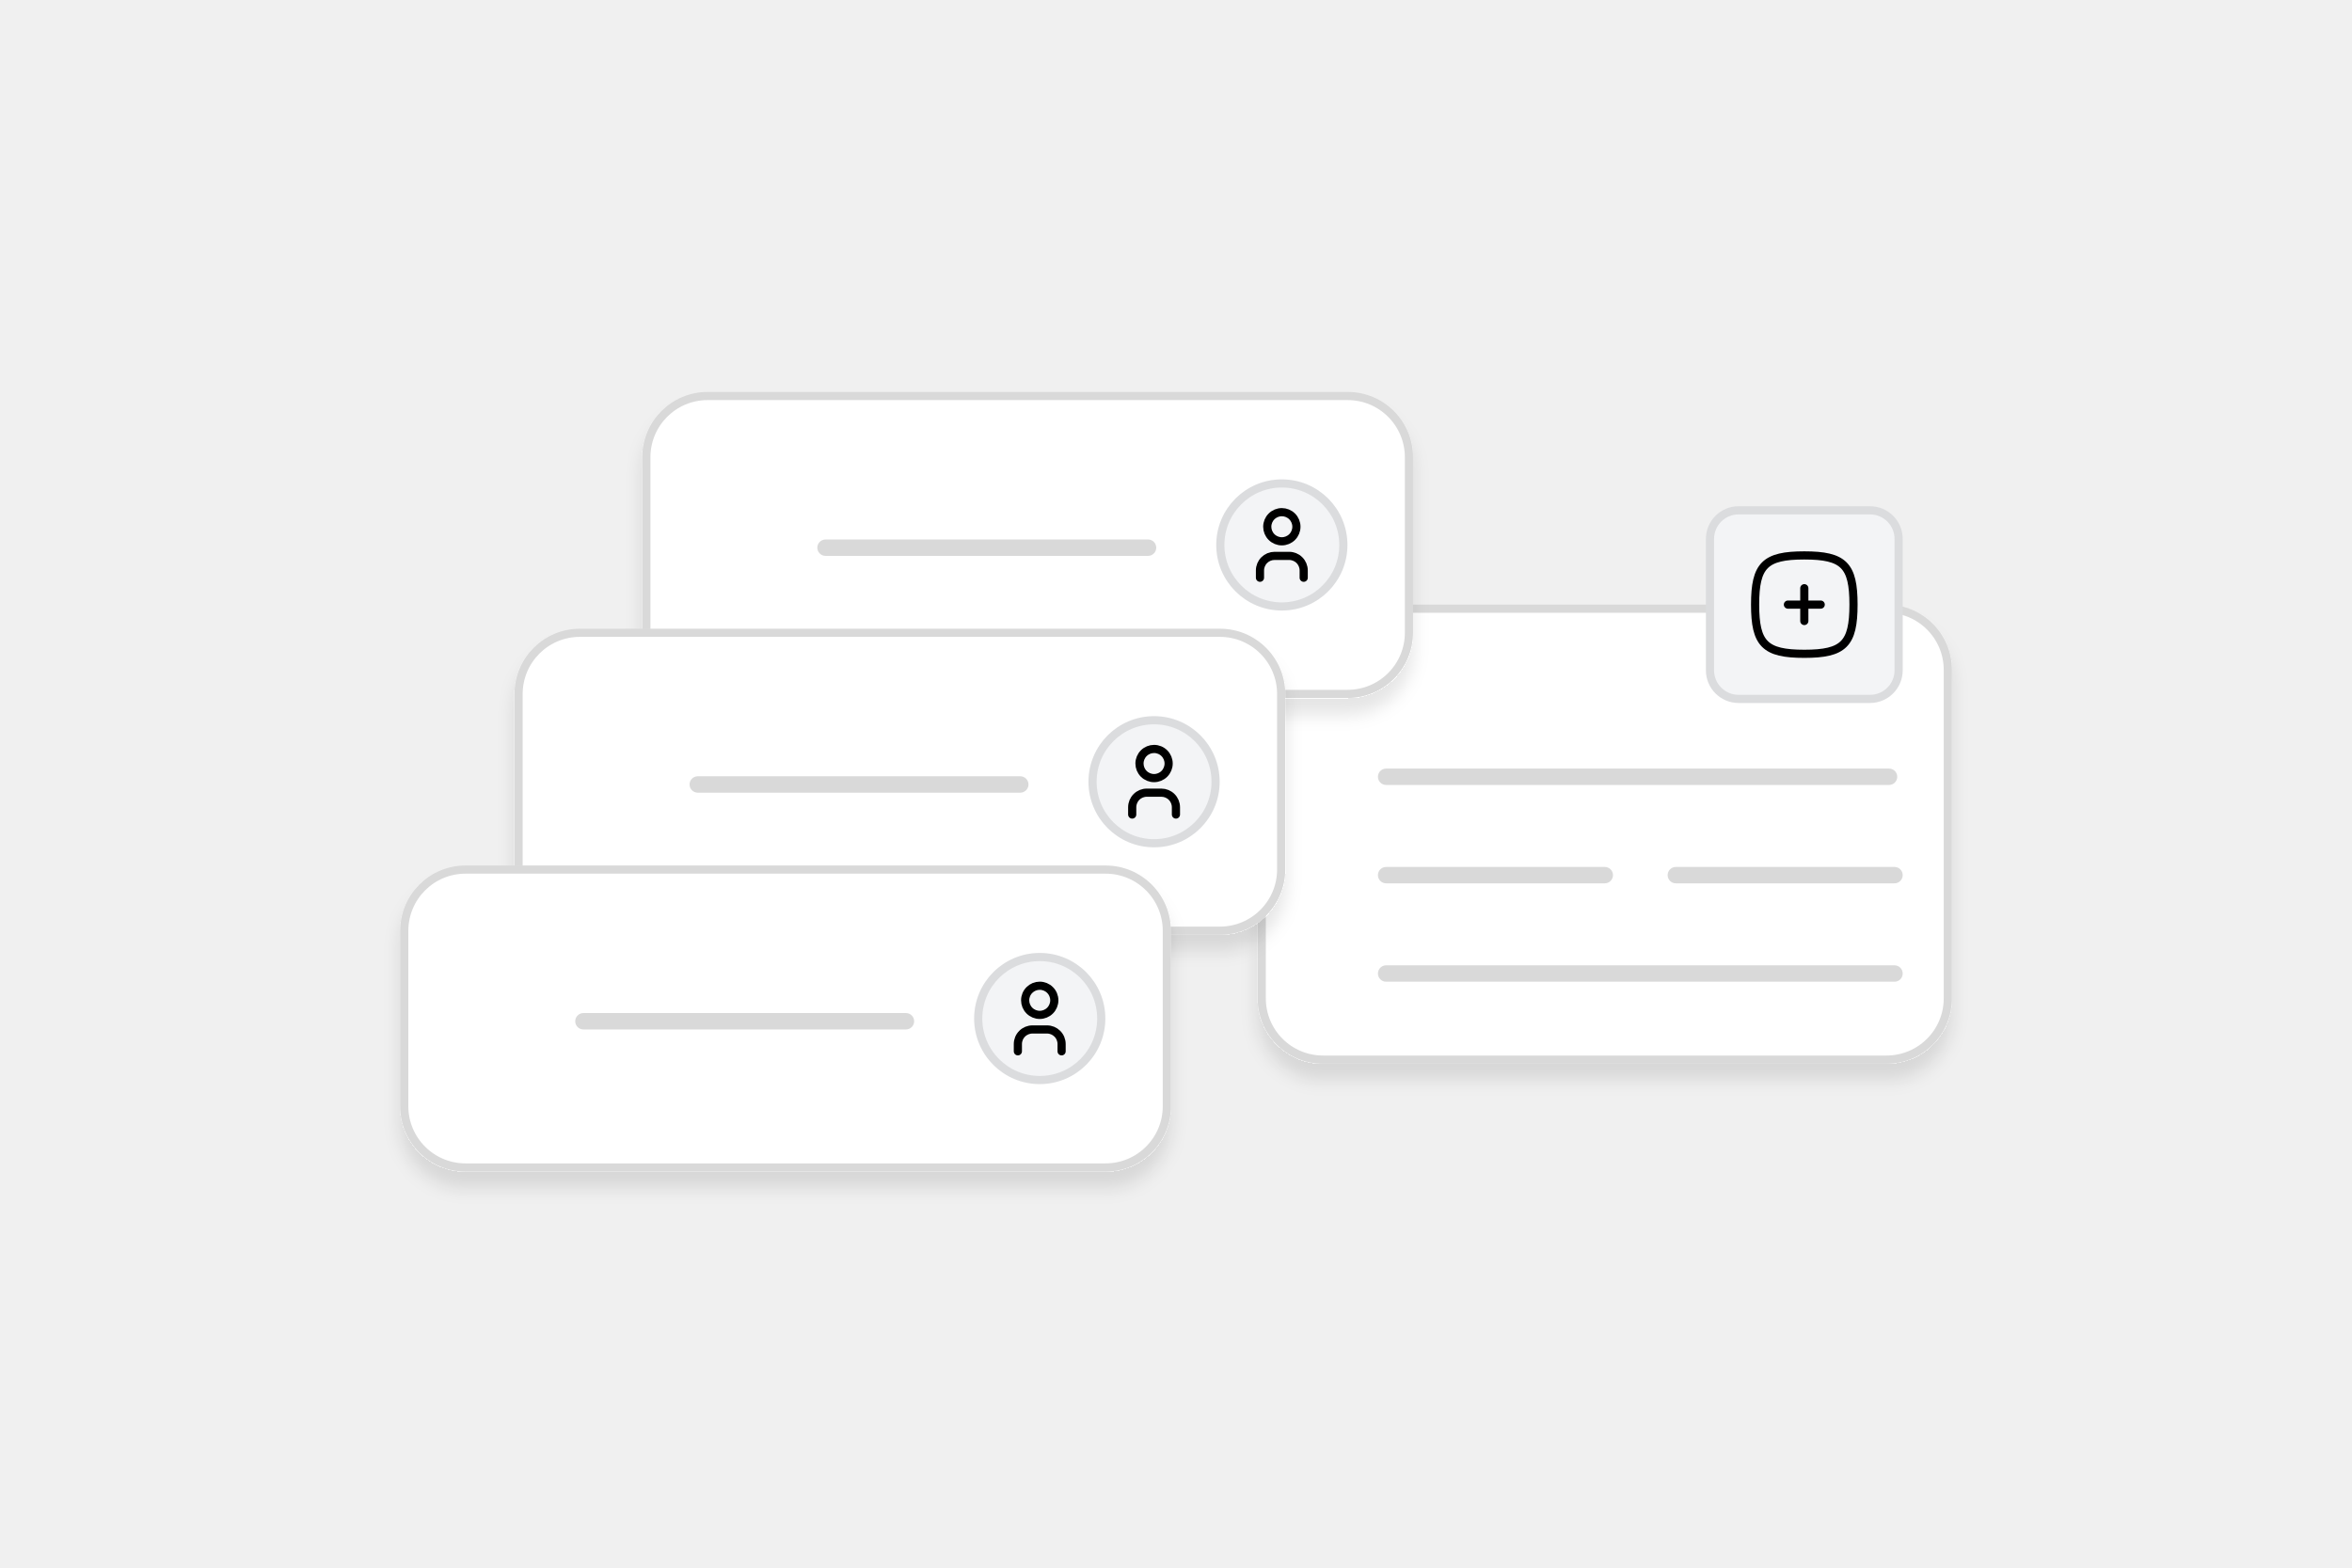
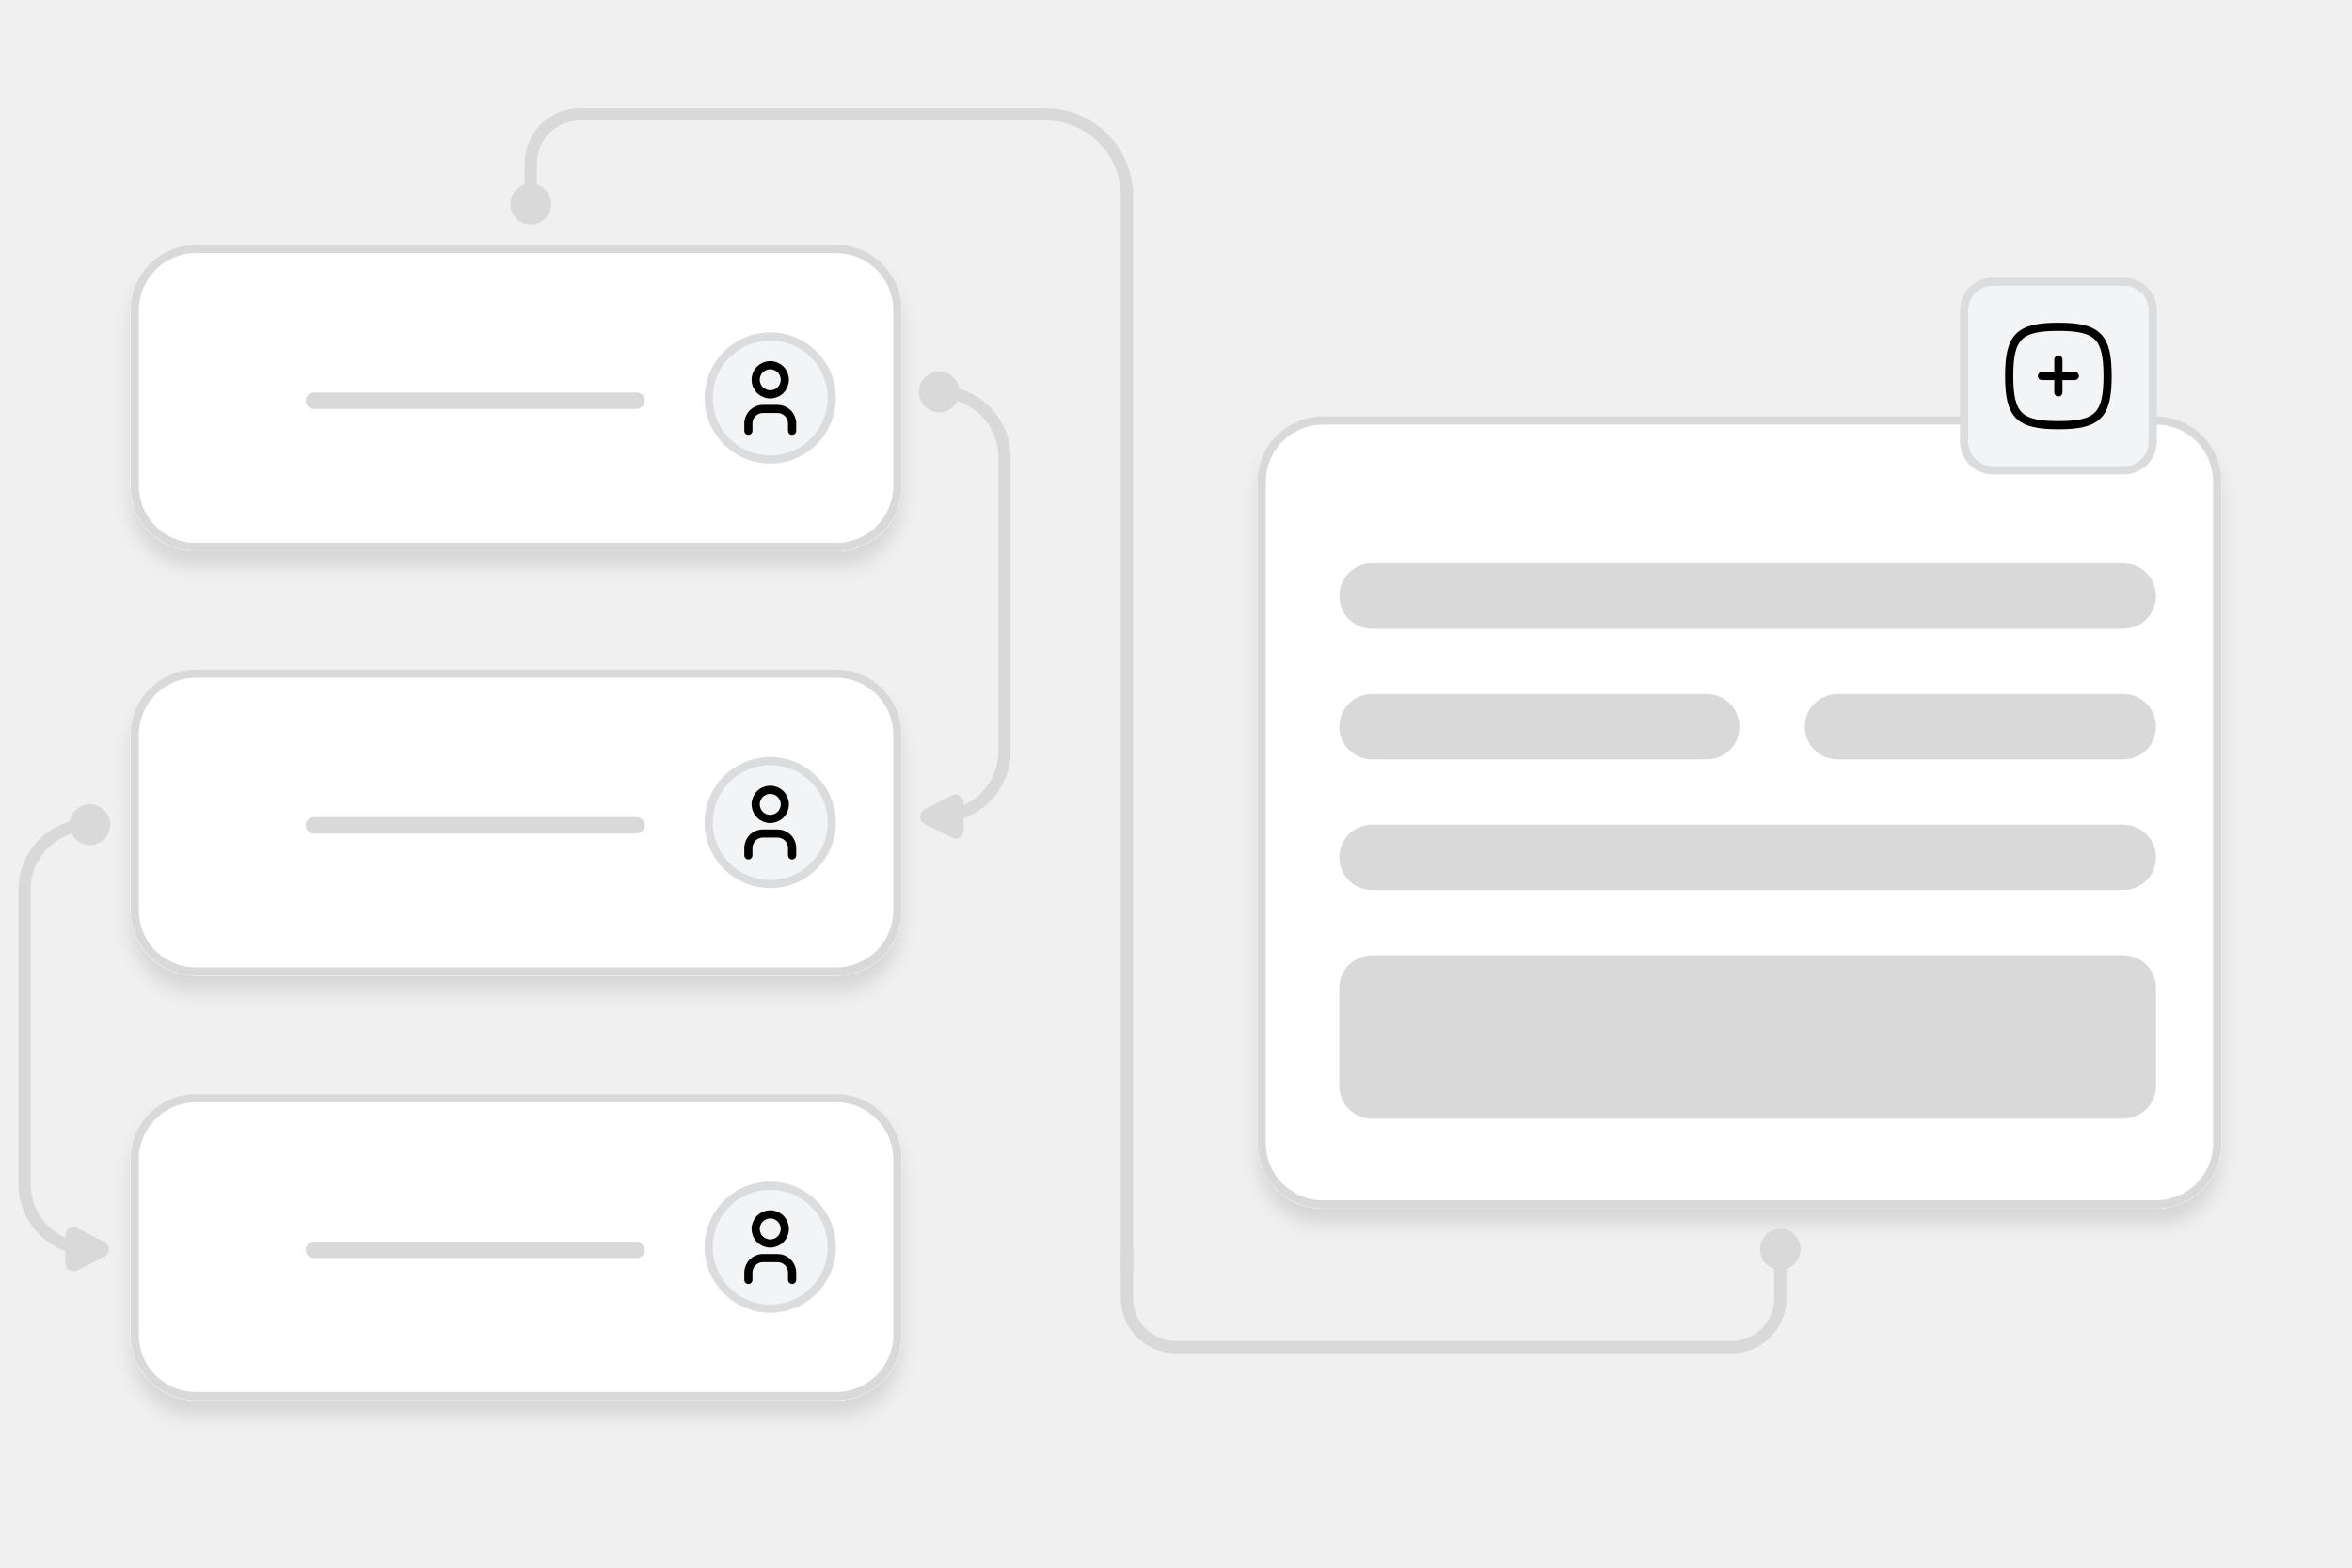
<svg xmlns="http://www.w3.org/2000/svg" width="288" height="192" viewBox="0 0 288 192" fill="none">
  <g filter="url(#filter0_d_7_498)">
-     <rect x="154" y="74.048" width="85.008" height="56.226" rx="8" fill="white" />
-     <rect x="154.5" y="74.548" width="84.008" height="55.226" rx="7.5" stroke="black" stroke-opacity="0.15" />
+     <rect x="154" y="51" width="118" height="97" rx="8" fill="white" />
+     <rect x="154.5" y="51.5" width="117" height="96" rx="7.5" stroke="black" stroke-opacity="0.15" />
  </g>
-   <rect x="168.726" y="94.129" width="63.589" height="2.008" rx="1.004" fill="#D9D9D9" />
-   <rect x="204.201" y="106.177" width="28.782" height="2.008" rx="1.004" fill="#D9D9D9" />
-   <rect x="168.726" y="106.177" width="28.782" height="2.008" rx="1.004" fill="#D9D9D9" />
-   <rect x="168.726" y="118.226" width="64.258" height="2.008" rx="1.004" fill="#D9D9D9" />
-   <rect x="208.887" y="62" width="24.097" height="24.097" rx="4" fill="#F3F4F6" />
-   <rect x="209.387" y="62.5" width="23.097" height="23.097" rx="3.5" stroke="black" stroke-opacity="0.1" />
+   <path fill-rule="evenodd" clip-rule="evenodd" d="M164 73C164 70.791 165.791 69 168 69H260C262.209 69 264 70.791 264 73V73C264 75.209 262.209 77 260 77H168C165.791 77 164 75.209 164 73V73Z" fill="#D9D9D9" />
+   <path fill-rule="evenodd" clip-rule="evenodd" d="M164 105C164 102.791 165.791 101 168 101H260C262.209 101 264 102.791 264 105V105C264 107.209 262.209 109 260 109H168C165.791 109 164 107.209 164 105V105Z" fill="#D9D9D9" />
+   <path fill-rule="evenodd" clip-rule="evenodd" d="M164 121C164 118.791 165.791 117 168 117H260C262.209 117 264 118.791 264 121V133C264 135.209 262.209 137 260 137H168C165.791 137 164 135.209 164 133V121Z" fill="#D9D9D9" />
+   <path fill-rule="evenodd" clip-rule="evenodd" d="M164 89C164 86.791 165.791 85 168 85H209C211.209 85 213 86.791 213 89V89C213 91.209 211.209 93 209 93H168C165.791 93 164 91.209 164 89V89Z" fill="#D9D9D9" />
+   <path fill-rule="evenodd" clip-rule="evenodd" d="M221 89C221 86.791 222.791 85 225 85H260C262.209 85 264 86.791 264 89V89C264 91.209 262.209 93 260 93H225C222.791 93 221 91.209 221 89V89Z" fill="#D9D9D9" />
+   <rect x="240" y="34" width="24.097" height="24.097" rx="4" fill="#F3F4F6" />
+   <rect x="240.5" y="34.5" width="23.097" height="23.097" rx="3.5" stroke="black" stroke-opacity="0.1" />
  <g clip-path="url(#clip0_7_498)">
-     <path d="M220.935 68.024C225.755 68.024 226.96 69.229 226.96 74.048C226.96 78.868 225.755 80.073 220.935 80.073C216.116 80.073 214.911 78.868 214.911 74.048C214.911 69.229 216.116 68.024 220.935 68.024Z" stroke="black" stroke-linecap="round" stroke-linejoin="round" />
-     <path d="M222.944 74.048H218.928" stroke="black" stroke-linecap="round" stroke-linejoin="round" />
-     <path d="M220.936 72.04V76.056" stroke="black" stroke-linecap="round" stroke-linejoin="round" />
+     <path d="M252.049 40.024C256.868 40.024 258.073 41.229 258.073 46.048C258.073 50.868 256.868 52.073 252.049 52.073C247.229 52.073 246.024 50.868 246.024 46.048C246.024 41.229 247.229 40.024 252.049 40.024Z" stroke="black" stroke-linecap="round" stroke-linejoin="round" />
+     <path d="M254.057 46.048H250.041" stroke="black" stroke-linecap="round" stroke-linejoin="round" />
+     <path d="M252.049 44.04V48.056" stroke="black" stroke-linecap="round" stroke-linejoin="round" />
  </g>
  <g filter="url(#filter1_d_7_498)">
-     <rect x="78.645" y="48" width="94.379" height="37.484" rx="8" fill="white" />
-     <rect x="79.145" y="48.5" width="93.379" height="36.484" rx="7.5" stroke="black" stroke-opacity="0.15" />
+     <rect x="16.001" y="82" width="94.379" height="37.484" rx="8" fill="white" />
+     <rect x="16.501" y="82.5" width="93.379" height="36.484" rx="7.5" stroke="black" stroke-opacity="0.15" />
  </g>
-   <rect x="148.928" y="58.71" width="16.064" height="16.064" rx="8.032" fill="#F3F4F6" />
-   <rect x="149.428" y="59.21" width="15.065" height="15.065" rx="7.532" stroke="black" stroke-opacity="0.1" />
+   <rect x="86.283" y="92.71" width="16.064" height="16.064" rx="8.032" fill="#F3F4F6" />
+   <rect x="86.783" y="93.21" width="15.065" height="15.065" rx="7.532" stroke="black" stroke-opacity="0.1" />
  <g clip-path="url(#clip1_7_498)">
-     <path d="M155.175 64.511C155.175 64.984 155.363 65.438 155.698 65.773C156.032 66.108 156.486 66.296 156.96 66.296C157.433 66.296 157.887 66.108 158.222 65.773C158.557 65.438 158.745 64.984 158.745 64.511C158.745 64.037 158.557 63.583 158.222 63.249C157.887 62.914 157.433 62.726 156.96 62.726C156.486 62.726 156.032 62.914 155.698 63.249C155.363 63.583 155.175 64.037 155.175 64.511Z" stroke="black" stroke-linecap="round" stroke-linejoin="round" />
-     <path d="M154.282 70.758V69.866C154.282 69.392 154.47 68.938 154.805 68.604C155.14 68.269 155.594 68.081 156.067 68.081H157.852C158.326 68.081 158.78 68.269 159.114 68.604C159.449 68.938 159.637 69.392 159.637 69.866V70.758" stroke="black" stroke-linecap="round" stroke-linejoin="round" />
+     <path d="M92.53 98.511C92.53 98.984 92.718 99.438 93.053 99.773C93.388 100.108 93.842 100.296 94.315 100.296C94.789 100.296 95.243 100.108 95.577 99.773C95.912 99.438 96.1 98.984 96.1 98.511C96.1 98.037 95.912 97.583 95.577 97.249C95.243 96.914 94.789 96.726 94.315 96.726C93.842 96.726 93.388 96.914 93.053 97.249C92.718 97.583 92.53 98.037 92.53 98.511Z" stroke="black" stroke-linecap="round" stroke-linejoin="round" />
+     <path d="M91.638 104.758V103.866C91.638 103.392 91.826 102.938 92.16 102.604C92.495 102.269 92.949 102.081 93.423 102.081H95.208C95.681 102.081 96.135 102.269 96.47 102.604C96.805 102.938 96.993 103.392 96.993 103.866V104.758" stroke="black" stroke-linecap="round" stroke-linejoin="round" />
  </g>
-   <rect x="100.081" y="66.073" width="41.5" height="2.008" rx="1.004" fill="#D9D9D9" />
+   <rect x="37.437" y="100.073" width="41.5" height="2.008" rx="1.004" fill="#D9D9D9" />
  <g filter="url(#filter2_d_7_498)">
-     <rect x="63" y="77" width="94.379" height="37.484" rx="8" fill="white" />
-     <rect x="63.5" y="77.5" width="93.379" height="36.484" rx="7.5" stroke="black" stroke-opacity="0.15" />
+     <rect x="16.001" y="134" width="94.379" height="37.484" rx="8" fill="white" />
+     <rect x="16.501" y="134.5" width="93.379" height="36.484" rx="7.5" stroke="black" stroke-opacity="0.15" />
  </g>
-   <rect x="133.282" y="87.71" width="16.064" height="16.064" rx="8.032" fill="#F3F4F6" />
-   <rect x="133.782" y="88.21" width="15.065" height="15.065" rx="7.532" stroke="black" stroke-opacity="0.1" />
+   <rect x="86.283" y="144.71" width="16.064" height="16.064" rx="8.032" fill="#F3F4F6" />
+   <rect x="86.783" y="145.21" width="15.065" height="15.065" rx="7.532" stroke="black" stroke-opacity="0.1" />
  <g clip-path="url(#clip2_7_498)">
-     <path d="M139.529 93.511C139.529 93.984 139.717 94.438 140.052 94.773C140.387 95.108 140.841 95.296 141.314 95.296C141.788 95.296 142.242 95.108 142.576 94.773C142.911 94.438 143.099 93.984 143.099 93.511C143.099 93.037 142.911 92.583 142.576 92.249C142.242 91.914 141.788 91.726 141.314 91.726C140.841 91.726 140.387 91.914 140.052 92.249C139.717 92.583 139.529 93.037 139.529 93.511Z" stroke="black" stroke-linecap="round" stroke-linejoin="round" />
-     <path d="M138.637 99.758V98.866C138.637 98.392 138.825 97.938 139.16 97.604C139.494 97.269 139.948 97.081 140.422 97.081H142.207C142.68 97.081 143.134 97.269 143.469 97.604C143.804 97.938 143.992 98.392 143.992 98.866V99.758" stroke="black" stroke-linecap="round" stroke-linejoin="round" />
+     <path d="M92.53 150.511C92.53 150.984 92.718 151.438 93.053 151.773C93.388 152.108 93.842 152.296 94.315 152.296C94.789 152.296 95.243 152.108 95.577 151.773C95.912 151.438 96.1 150.984 96.1 150.511C96.1 150.037 95.912 149.583 95.577 149.249C95.243 148.914 94.789 148.726 94.315 148.726C93.842 148.726 93.388 148.914 93.053 149.249C92.718 149.583 92.53 150.037 92.53 150.511Z" stroke="black" stroke-linecap="round" stroke-linejoin="round" />
+     <path d="M91.638 156.758V155.866C91.638 155.392 91.826 154.938 92.16 154.604C92.495 154.269 92.949 154.081 93.423 154.081H95.208C95.681 154.081 96.135 154.269 96.47 154.604C96.805 154.938 96.993 155.392 96.993 155.866V156.758" stroke="black" stroke-linecap="round" stroke-linejoin="round" />
  </g>
-   <rect x="84.436" y="95.073" width="41.5" height="2.008" rx="1.004" fill="#D9D9D9" />
+   <rect x="37.437" y="152.073" width="41.5" height="2.008" rx="1.004" fill="#D9D9D9" />
  <g filter="url(#filter3_d_7_498)">
-     <rect x="49" y="106" width="94.379" height="37.484" rx="8" fill="white" />
-     <rect x="49.5" y="106.5" width="93.379" height="36.484" rx="7.5" stroke="black" stroke-opacity="0.15" />
+     <rect x="16.001" y="30" width="94.379" height="37.484" rx="8" fill="white" />
+     <rect x="16.501" y="30.5" width="93.379" height="36.484" rx="7.5" stroke="black" stroke-opacity="0.15" />
  </g>
-   <rect x="119.282" y="116.71" width="16.064" height="16.064" rx="8.032" fill="#F3F4F6" />
-   <rect x="119.782" y="117.21" width="15.065" height="15.065" rx="7.532" stroke="black" stroke-opacity="0.1" />
+   <rect x="86.283" y="40.71" width="16.064" height="16.064" rx="8.032" fill="#F3F4F6" />
+   <rect x="86.783" y="41.21" width="15.065" height="15.065" rx="7.532" stroke="black" stroke-opacity="0.1" />
  <g clip-path="url(#clip3_7_498)">
-     <path d="M125.529 122.511C125.529 122.984 125.717 123.438 126.052 123.773C126.387 124.108 126.841 124.296 127.314 124.296C127.788 124.296 128.242 124.108 128.576 123.773C128.911 123.438 129.099 122.984 129.099 122.511C129.099 122.037 128.911 121.583 128.576 121.249C128.242 120.914 127.788 120.726 127.314 120.726C126.841 120.726 126.387 120.914 126.052 121.249C125.717 121.583 125.529 122.037 125.529 122.511Z" stroke="black" stroke-linecap="round" stroke-linejoin="round" />
-     <path d="M124.637 128.758V127.866C124.637 127.392 124.825 126.938 125.16 126.604C125.494 126.269 125.948 126.081 126.422 126.081H128.207C128.68 126.081 129.134 126.269 129.469 126.604C129.804 126.938 129.992 127.392 129.992 127.866V128.758" stroke="black" stroke-linecap="round" stroke-linejoin="round" />
+     <path d="M92.53 46.511C92.53 46.984 92.718 47.438 93.053 47.773C93.388 48.108 93.842 48.296 94.315 48.296C94.789 48.296 95.243 48.108 95.577 47.773C95.912 47.438 96.1 46.984 96.1 46.511C96.1 46.037 95.912 45.583 95.577 45.249C95.243 44.914 94.789 44.726 94.315 44.726C93.842 44.726 93.388 44.914 93.053 45.249C92.718 45.583 92.53 46.037 92.53 46.511Z" stroke="black" stroke-linecap="round" stroke-linejoin="round" />
+     <path d="M91.638 52.758V51.866C91.638 51.392 91.826 50.938 92.16 50.604C92.495 50.269 92.949 50.081 93.423 50.081H95.208C95.681 50.081 96.135 50.269 96.47 50.604C96.805 50.938 96.993 51.392 96.993 51.866V52.758" stroke="black" stroke-linecap="round" stroke-linejoin="round" />
  </g>
-   <rect x="70.436" y="124.073" width="41.5" height="2.008" rx="1.004" fill="#D9D9D9" />
+   <rect x="37.437" y="48.072" width="41.5" height="2.008" rx="1.004" fill="#D9D9D9" />
+   <path d="M11 101V101C6.582 101 3 104.582 3 109V145C3 149.418 6.582 153 11 153V153" stroke="#D9D9D9" stroke-width="1.5" />
+   <path d="M8.75 154.71C8.75 154.897 8.948 155.018 9.114 154.933L12.452 153.223C12.634 153.13 12.634 152.87 12.452 152.777L9.114 151.068C8.948 150.983 8.75 151.104 8.75 151.291V154.71Z" fill="#D9D9D9" stroke="#D9D9D9" stroke-width="1.5" />
+   <path d="M9.25 101C9.25 101.966 10.034 102.75 11 102.75C11.966 102.75 12.75 101.966 12.75 101C12.75 100.034 11.966 99.25 11 99.25C10.034 99.25 9.25 100.034 9.25 101Z" fill="#D9D9D9" stroke="#D9D9D9" stroke-width="1.5" />
+   <path d="M138 156L138 24C138 18.477 133.523 14 128 14L85 14" stroke="#D9D9D9" stroke-width="1.5" />
+   <path d="M65 25L65 20C65 16.686 67.686 14 71 14L85 14" stroke="#D9D9D9" stroke-width="1.5" />
+   <path d="M65 23.25C64.034 23.25 63.25 24.034 63.25 25C63.25 25.966 64.034 26.75 65 26.75C65.966 26.75 66.75 25.966 66.75 25C66.75 24.034 65.966 23.25 65 23.25Z" fill="#D9D9D9" stroke="#D9D9D9" stroke-width="1.5" />
+   <path d="M115 48V48C119.418 48 123 51.582 123 56V92C123 96.418 119.418 100 115 100V100" stroke="#D9D9D9" stroke-width="1.5" />
+   <path d="M117.25 101.71C117.25 101.897 117.052 102.018 116.886 101.933L113.548 100.223C113.366 100.13 113.366 99.87 113.548 99.777L116.886 98.068C117.052 97.983 117.25 98.104 117.25 98.291V101.71Z" fill="#D9D9D9" stroke="#D9D9D9" stroke-width="1.5" />
+   <path d="M116.75 48C116.75 48.967 115.966 49.75 115 49.75C114.034 49.75 113.25 48.967 113.25 48C113.25 47.033 114.034 46.25 115 46.25C115.966 46.25 116.75 47.033 116.75 48Z" fill="#D9D9D9" stroke="#D9D9D9" stroke-width="1.5" />
+   <path d="M218 153L218 159C218 162.314 215.314 165 212 165L144 165C140.686 165 138 162.314 138 159L138 153" stroke="#D9D9D9" stroke-width="1.5" />
+   <path d="M218 154.75C217.034 154.75 216.25 153.966 216.25 153C216.25 152.034 217.034 151.25 218 151.25C218.966 151.25 219.75 152.034 219.75 153C219.75 153.966 218.966 154.75 218 154.75Z" fill="#D9D9D9" stroke="#D9D9D9" stroke-width="1.5" />
  <defs>
-     <filter id="filter0_d_7_498" x="152" y="74.048" width="89.008" height="60.226" filterUnits="userSpaceOnUse" color-interpolation-filters="sRGB">
+     <filter id="filter0_d_7_498" x="152" y="51" width="122" height="101" filterUnits="userSpaceOnUse" color-interpolation-filters="sRGB">
      <feFlood flood-opacity="0" result="BackgroundImageFix" />
      <feColorMatrix in="SourceAlpha" type="matrix" values="0 0 0 0 0 0 0 0 0 0 0 0 0 0 0 0 0 0 127 0" result="hardAlpha" />
      <feOffset dy="2" />
      <feGaussianBlur stdDeviation="1" />
      <feComposite in2="hardAlpha" operator="out" />
      <feColorMatrix type="matrix" values="0 0 0 0 0 0 0 0 0 0 0 0 0 0 0 0 0 0 0.1 0" />
      <feBlend mode="normal" in2="BackgroundImageFix" result="effect1_dropShadow_7_498" />
      <feBlend mode="normal" in="SourceGraphic" in2="effect1_dropShadow_7_498" result="shape" />
    </filter>
-     <filter id="filter1_d_7_498" x="76.645" y="48" width="98.379" height="41.484" filterUnits="userSpaceOnUse" color-interpolation-filters="sRGB">
+     <filter id="filter1_d_7_498" x="14.001" y="82" width="98.379" height="41.484" filterUnits="userSpaceOnUse" color-interpolation-filters="sRGB">
      <feFlood flood-opacity="0" result="BackgroundImageFix" />
      <feColorMatrix in="SourceAlpha" type="matrix" values="0 0 0 0 0 0 0 0 0 0 0 0 0 0 0 0 0 0 127 0" result="hardAlpha" />
      <feOffset dy="2" />
      <feGaussianBlur stdDeviation="1" />
      <feComposite in2="hardAlpha" operator="out" />
      <feColorMatrix type="matrix" values="0 0 0 0 0 0 0 0 0 0 0 0 0 0 0 0 0 0 0.1 0" />
      <feBlend mode="normal" in2="BackgroundImageFix" result="effect1_dropShadow_7_498" />
      <feBlend mode="normal" in="SourceGraphic" in2="effect1_dropShadow_7_498" result="shape" />
    </filter>
-     <filter id="filter2_d_7_498" x="61" y="77" width="98.379" height="41.484" filterUnits="userSpaceOnUse" color-interpolation-filters="sRGB">
+     <filter id="filter2_d_7_498" x="14.001" y="134" width="98.379" height="41.484" filterUnits="userSpaceOnUse" color-interpolation-filters="sRGB">
      <feFlood flood-opacity="0" result="BackgroundImageFix" />
      <feColorMatrix in="SourceAlpha" type="matrix" values="0 0 0 0 0 0 0 0 0 0 0 0 0 0 0 0 0 0 127 0" result="hardAlpha" />
      <feOffset dy="2" />
      <feGaussianBlur stdDeviation="1" />
      <feComposite in2="hardAlpha" operator="out" />
      <feColorMatrix type="matrix" values="0 0 0 0 0 0 0 0 0 0 0 0 0 0 0 0 0 0 0.1 0" />
      <feBlend mode="normal" in2="BackgroundImageFix" result="effect1_dropShadow_7_498" />
      <feBlend mode="normal" in="SourceGraphic" in2="effect1_dropShadow_7_498" result="shape" />
    </filter>
-     <filter id="filter3_d_7_498" x="47" y="106" width="98.379" height="41.484" filterUnits="userSpaceOnUse" color-interpolation-filters="sRGB">
+     <filter id="filter3_d_7_498" x="14.001" y="30" width="98.379" height="41.484" filterUnits="userSpaceOnUse" color-interpolation-filters="sRGB">
      <feFlood flood-opacity="0" result="BackgroundImageFix" />
      <feColorMatrix in="SourceAlpha" type="matrix" values="0 0 0 0 0 0 0 0 0 0 0 0 0 0 0 0 0 0 127 0" result="hardAlpha" />
      <feOffset dy="2" />
      <feGaussianBlur stdDeviation="1" />
      <feComposite in2="hardAlpha" operator="out" />
      <feColorMatrix type="matrix" values="0 0 0 0 0 0 0 0 0 0 0 0 0 0 0 0 0 0 0.1 0" />
      <feBlend mode="normal" in2="BackgroundImageFix" result="effect1_dropShadow_7_498" />
      <feBlend mode="normal" in="SourceGraphic" in2="effect1_dropShadow_7_498" result="shape" />
    </filter>
    <clipPath id="clip0_7_498">
-       <rect width="16.064" height="16.064" fill="white" transform="translate(212.903 66.0161)" />
+       <rect width="16.064" height="16.064" fill="white" transform="translate(244.017 38.0161)" />
    </clipPath>
    <clipPath id="clip1_7_498">
-       <rect width="10.71" height="10.71" fill="white" transform="translate(151.604 61.3872)" />
+       <rect width="10.71" height="10.71" fill="white" transform="translate(88.96 95.3872)" />
    </clipPath>
    <clipPath id="clip2_7_498">
-       <rect width="10.71" height="10.71" fill="white" transform="translate(135.959 90.3872)" />
+       <rect width="10.71" height="10.71" fill="white" transform="translate(88.96 147.387)" />
    </clipPath>
    <clipPath id="clip3_7_498">
-       <rect width="10.71" height="10.71" fill="white" transform="translate(121.959 119.387)" />
+       <rect width="10.71" height="10.71" fill="white" transform="translate(88.96 43.3872)" />
    </clipPath>
  </defs>
</svg>
